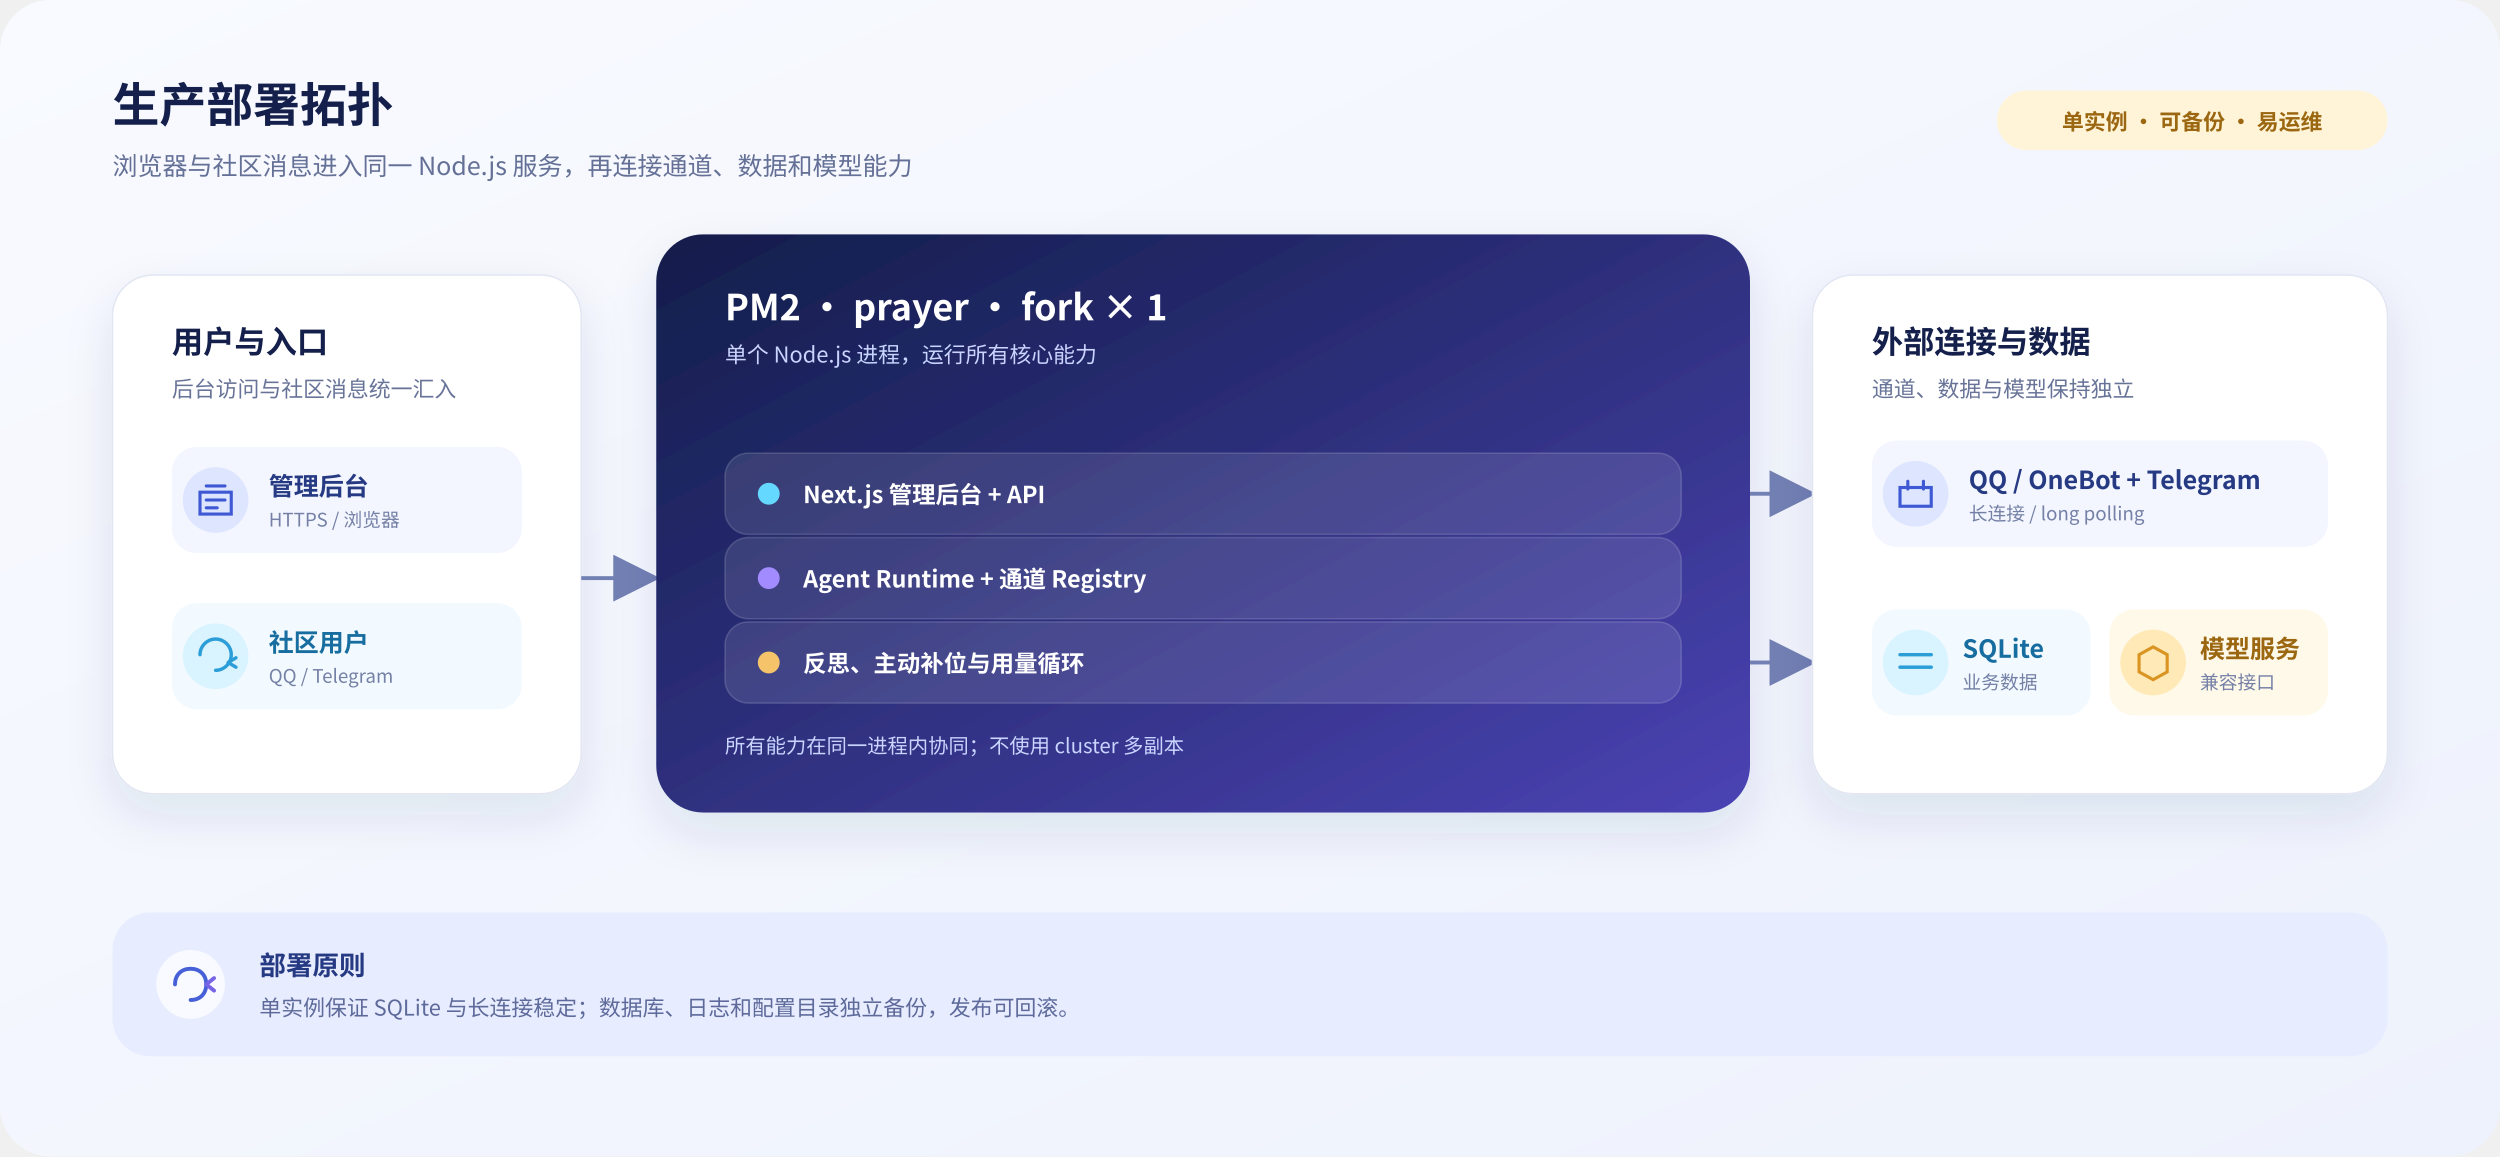
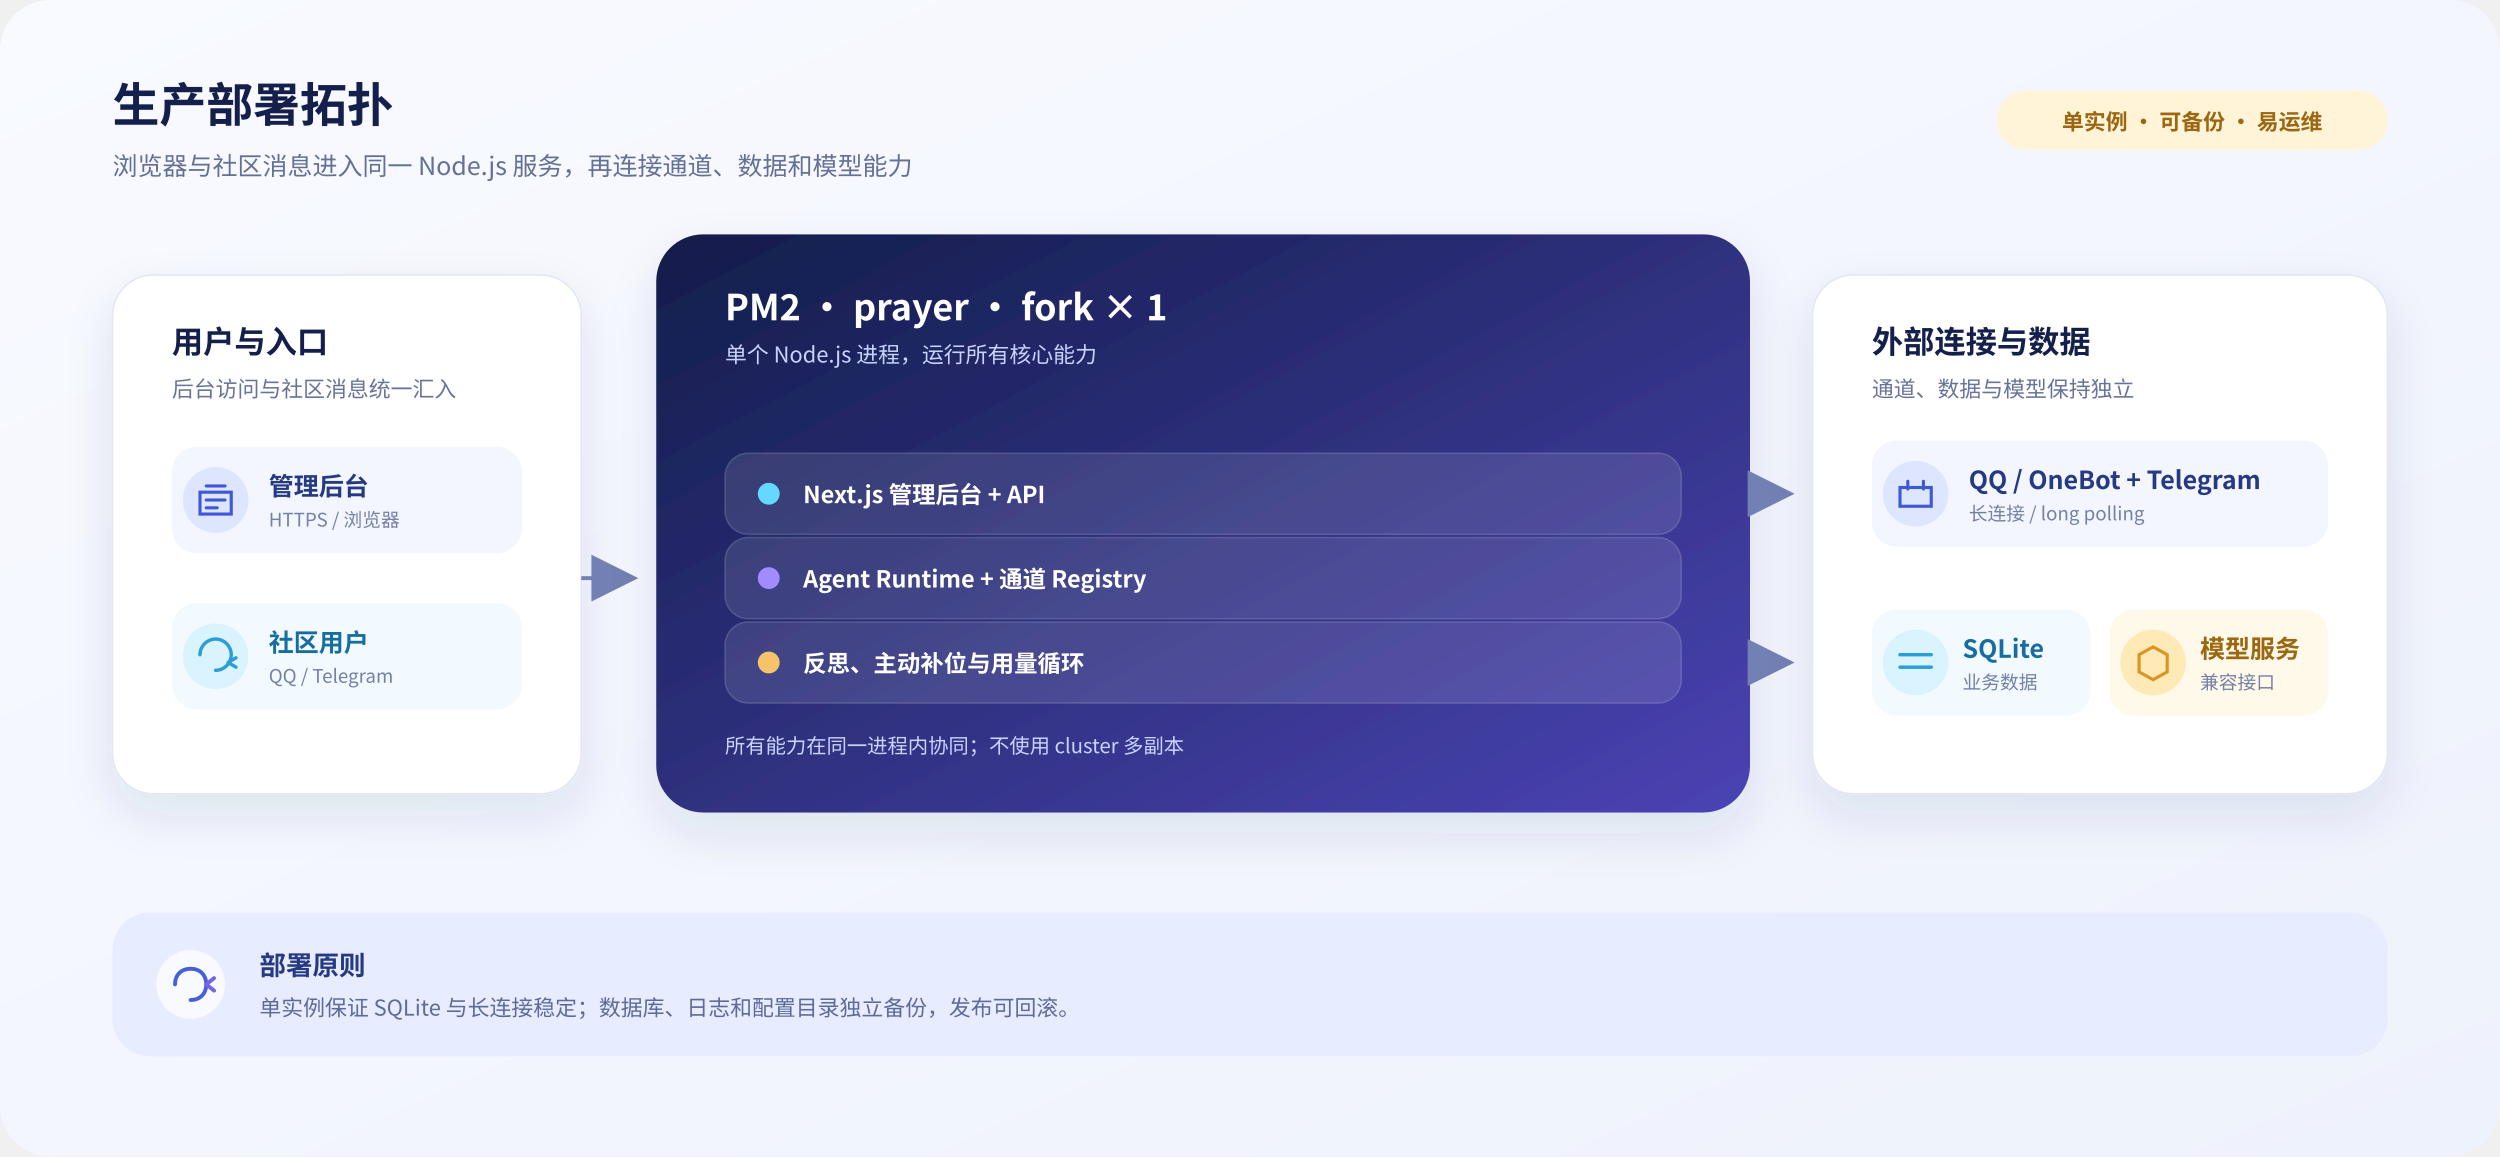
<svg xmlns="http://www.w3.org/2000/svg" viewBox="0 0 1600 740" role="img" aria-labelledby="title desc">
  <defs>
    <linearGradient id="bg" x1="0" y1="0" x2="1" y2="1">
      <stop offset="0" stop-color="#F8FAFF" />
      <stop offset="1" stop-color="#EEF2FC" />
    </linearGradient>
    <linearGradient id="server" x1="0" y1="0" x2="1" y2="1">
      <stop offset="0" stop-color="#121D49" />
      <stop offset="1" stop-color="#4B43B4" />
    </linearGradient>
    <filter id="shadow" x="-20%" y="-20%" width="140%" height="150%">
      <feDropShadow dx="0" dy="13" stdDeviation="15" flood-color="#1C2C61" flood-opacity="0.10" />
    </filter>
    <marker id="arrow" markerWidth="14" markerHeight="14" refX="12" refY="7" orient="auto">
      <path d="M1 1L13 7L1 13Z" fill="#7280B3" />
    </marker>
    <style>
      .font { font-family: "PingFang SC", "Hiragino Sans GB", "Microsoft YaHei", "Noto Sans CJK SC", sans-serif; }
      .title { font-size: 30px; font-weight: 700; fill: #14204B; }
      .subtitle { font-size: 16px; fill: #647096; }
      .section { font-size: 20px; font-weight: 700; fill: #14204B; }
      .copy { font-size: 14px; font-weight: 500; fill: #687398; }
      .small { font-size: 13px; font-weight: 500; fill: #7480A5; }
      .server-title { font-size: 23px; font-weight: 700; fill: #FFFFFF; }
      .server-copy { font-size: 14px; fill: #C9D4FF; }
      .server-item { font-size: 15px; font-weight: 600; fill: #FFFFFF; }
      .node-title { font-size: 16px; font-weight: 700; }
      .node-copy { font-size: 12px; font-weight: 500; fill: #7480A5; }
    </style>
  </defs>
  <rect width="1600" height="740" rx="32" fill="url(#bg)" />
  <text x="72" y="78" class="font title">生产部署拓扑</text>
  <text x="72" y="112" class="font subtitle">浏览器与社区消息进入同一 Node.js 服务，再连接通道、数据和模型能力</text>
  <rect x="1278" y="58" width="250" height="38" rx="19" fill="#FFF4D7" />
  <text x="1403" y="83" text-anchor="middle" class="font" font-size="14" font-weight="700" fill="#9B6711">单实例 · 可备份 · 易运维</text>
  <rect x="72" y="176" width="300" height="332" rx="26" fill="#FFFFFF" stroke="#E1E6F2" filter="url(#shadow)" />
  <text x="110" y="226" class="font section">用户与入口</text>
  <text x="110" y="254" class="font copy">后台访问与社区消息统一汇入</text>
  <g transform="translate(110 286)">
    <rect width="224" height="68" rx="16" fill="#F3F6FF" />
    <circle cx="28" cy="34" r="21" fill="#DDE5FF" />
    <path d="M18 29H38V43H18Z" fill="none" stroke="#3E59D3" stroke-width="2" />
    <path d="M22 25H34M22 34H34M22 39H29" stroke="#3E59D3" stroke-width="2" stroke-linecap="round" />
    <text x="62" y="31" class="font node-title" fill="#263A83">管理后台</text>
    <text x="62" y="51" class="font node-copy">HTTPS / 浏览器</text>
  </g>
  <g transform="translate(110 386)">
    <rect width="224" height="68" rx="16" fill="#F2FAFF" />
    <circle cx="28" cy="34" r="21" fill="#D9F3FF" />
    <path d="M18 33C18 27.5 22.5 23 28 23C33.5 23 38 27.5 38 33C38 38.5 33.5 43 28 43" fill="none" stroke="#2B9DD7" stroke-width="2.2" stroke-linecap="round" />
    <path d="M36 38L41 35M36 38L41 41" stroke="#2B9DD7" stroke-width="2.2" stroke-linecap="round" />
    <text x="62" y="31" class="font node-title" fill="#176D9F">社区用户</text>
    <text x="62" y="51" class="font node-copy">QQ / Telegram</text>
  </g>
-   <path d="M372 370H420" fill="none" stroke="#7280B3" stroke-width="2.5" marker-end="url(#arrow)" />
+   <path d="M372 370H406" fill="none" stroke="#7280B3" stroke-width="2.5" marker-end="url(#arrow)" />
  <rect x="420" y="150" width="700" height="370" rx="30" fill="url(#server)" filter="url(#shadow)" />
  <text x="464" y="205" class="font server-title">PM2 · prayer · fork × 1</text>
  <text x="464" y="232" class="font server-copy">单个 Node.js 进程，运行所有核心能力</text>
  <g transform="translate(464 290)">
    <rect width="612" height="52" rx="15" fill="#FFFFFF" fill-opacity="0.11" stroke="#FFFFFF" stroke-opacity="0.15" />
    <circle cx="28" cy="26" r="7" fill="#65D8FF" />
    <text x="50" y="32" class="font server-item">Next.js 管理后台 + API</text>
  </g>
  <g transform="translate(464 344)">
    <rect width="612" height="52" rx="15" fill="#FFFFFF" fill-opacity="0.11" stroke="#FFFFFF" stroke-opacity="0.15" />
    <circle cx="28" cy="26" r="7" fill="#A28BFF" />
    <text x="50" y="32" class="font server-item">Agent Runtime + 通道 Registry</text>
  </g>
  <g transform="translate(464 398)">
    <rect width="612" height="52" rx="15" fill="#FFFFFF" fill-opacity="0.11" stroke="#FFFFFF" stroke-opacity="0.15" />
    <circle cx="28" cy="26" r="7" fill="#F5C46A" />
    <text x="50" y="32" class="font server-item">反思、主动补位与用量循环</text>
  </g>
  <text x="464" y="482" class="font" font-size="13" fill="#C9D4FF">所有能力在同一进程内协同；不使用 cluster 多副本</text>
-   <path d="M1120 316H1160" fill="none" stroke="#7280B3" stroke-width="2.5" marker-end="url(#arrow)" />
-   <path d="M1120 424H1160" fill="none" stroke="#7280B3" stroke-width="2.5" marker-end="url(#arrow)" />
+   <path d="M1120 316H1146" fill="none" stroke="#7280B3" stroke-width="2.5" marker-end="url(#arrow)" />
+   <path d="M1120 424H1146" fill="none" stroke="#7280B3" stroke-width="2.5" marker-end="url(#arrow)" />
  <rect x="1160" y="176" width="368" height="332" rx="26" fill="#FFFFFF" stroke="#E1E6F2" filter="url(#shadow)" />
  <text x="1198" y="226" class="font section">外部连接与数据</text>
  <text x="1198" y="254" class="font copy">通道、数据与模型保持独立</text>
  <g transform="translate(1198 282)">
    <rect width="292" height="68" rx="16" fill="#F3F6FF" />
    <circle cx="28" cy="34" r="21" fill="#DDE5FF" />
    <path d="M18 30H38V42H18Z" fill="none" stroke="#3E59D3" stroke-width="2" />
    <path d="M23 26V31M33 26V31" stroke="#3E59D3" stroke-width="2" stroke-linecap="round" />
    <text x="62" y="31" class="font node-title" fill="#263A83">QQ / OneBot + Telegram</text>
    <text x="62" y="51" class="font node-copy">长连接 / long polling</text>
  </g>
  <g transform="translate(1198 390)">
    <rect width="140" height="68" rx="16" fill="#F2FAFF" />
    <circle cx="28" cy="34" r="21" fill="#D9F3FF" />
    <path d="M18 29H38M18 37H38" stroke="#2B9DD7" stroke-width="2.2" stroke-linecap="round" />
    <text x="58" y="31" class="font node-title" font-size="15" fill="#176D9F">SQLite</text>
    <text x="58" y="51" class="font node-copy">业务数据</text>
  </g>
  <g transform="translate(1350 390)">
    <rect width="140" height="68" rx="16" fill="#FFF9EA" />
    <circle cx="28" cy="34" r="21" fill="#FFE9B7" />
    <path d="M19 29L28 24L37 29V40L28 45L19 40Z" fill="none" stroke="#D99422" stroke-width="2" />
    <text x="58" y="31" class="font node-title" font-size="15" fill="#9B6711">模型服务</text>
    <text x="58" y="51" class="font node-copy">兼容接口</text>
  </g>
  <rect x="72" y="584" width="1456" height="92" rx="24" fill="#E8ECFF" />
  <circle cx="122" cy="630" r="22" fill="#FFFFFF" fill-opacity="0.72" />
  <path d="M112 630C112 624 116 620 122 620C128 620 132 624 132 630C132 636 128 640 122 640" fill="none" stroke="#4660D7" stroke-width="2.5" stroke-linecap="round" />
  <path d="M132 630L137 626M132 630L137 634" stroke="#7564E5" stroke-width="2.5" stroke-linecap="round" />
  <text x="166" y="624" class="font" font-size="17" font-weight="700" fill="#263A83">部署原则</text>
  <text x="166" y="650" class="font" font-size="14" fill="#5D6A9A">单实例保证 SQLite 与长连接稳定；数据库、日志和配置目录独立备份，发布可回滚。</text>
</svg>
